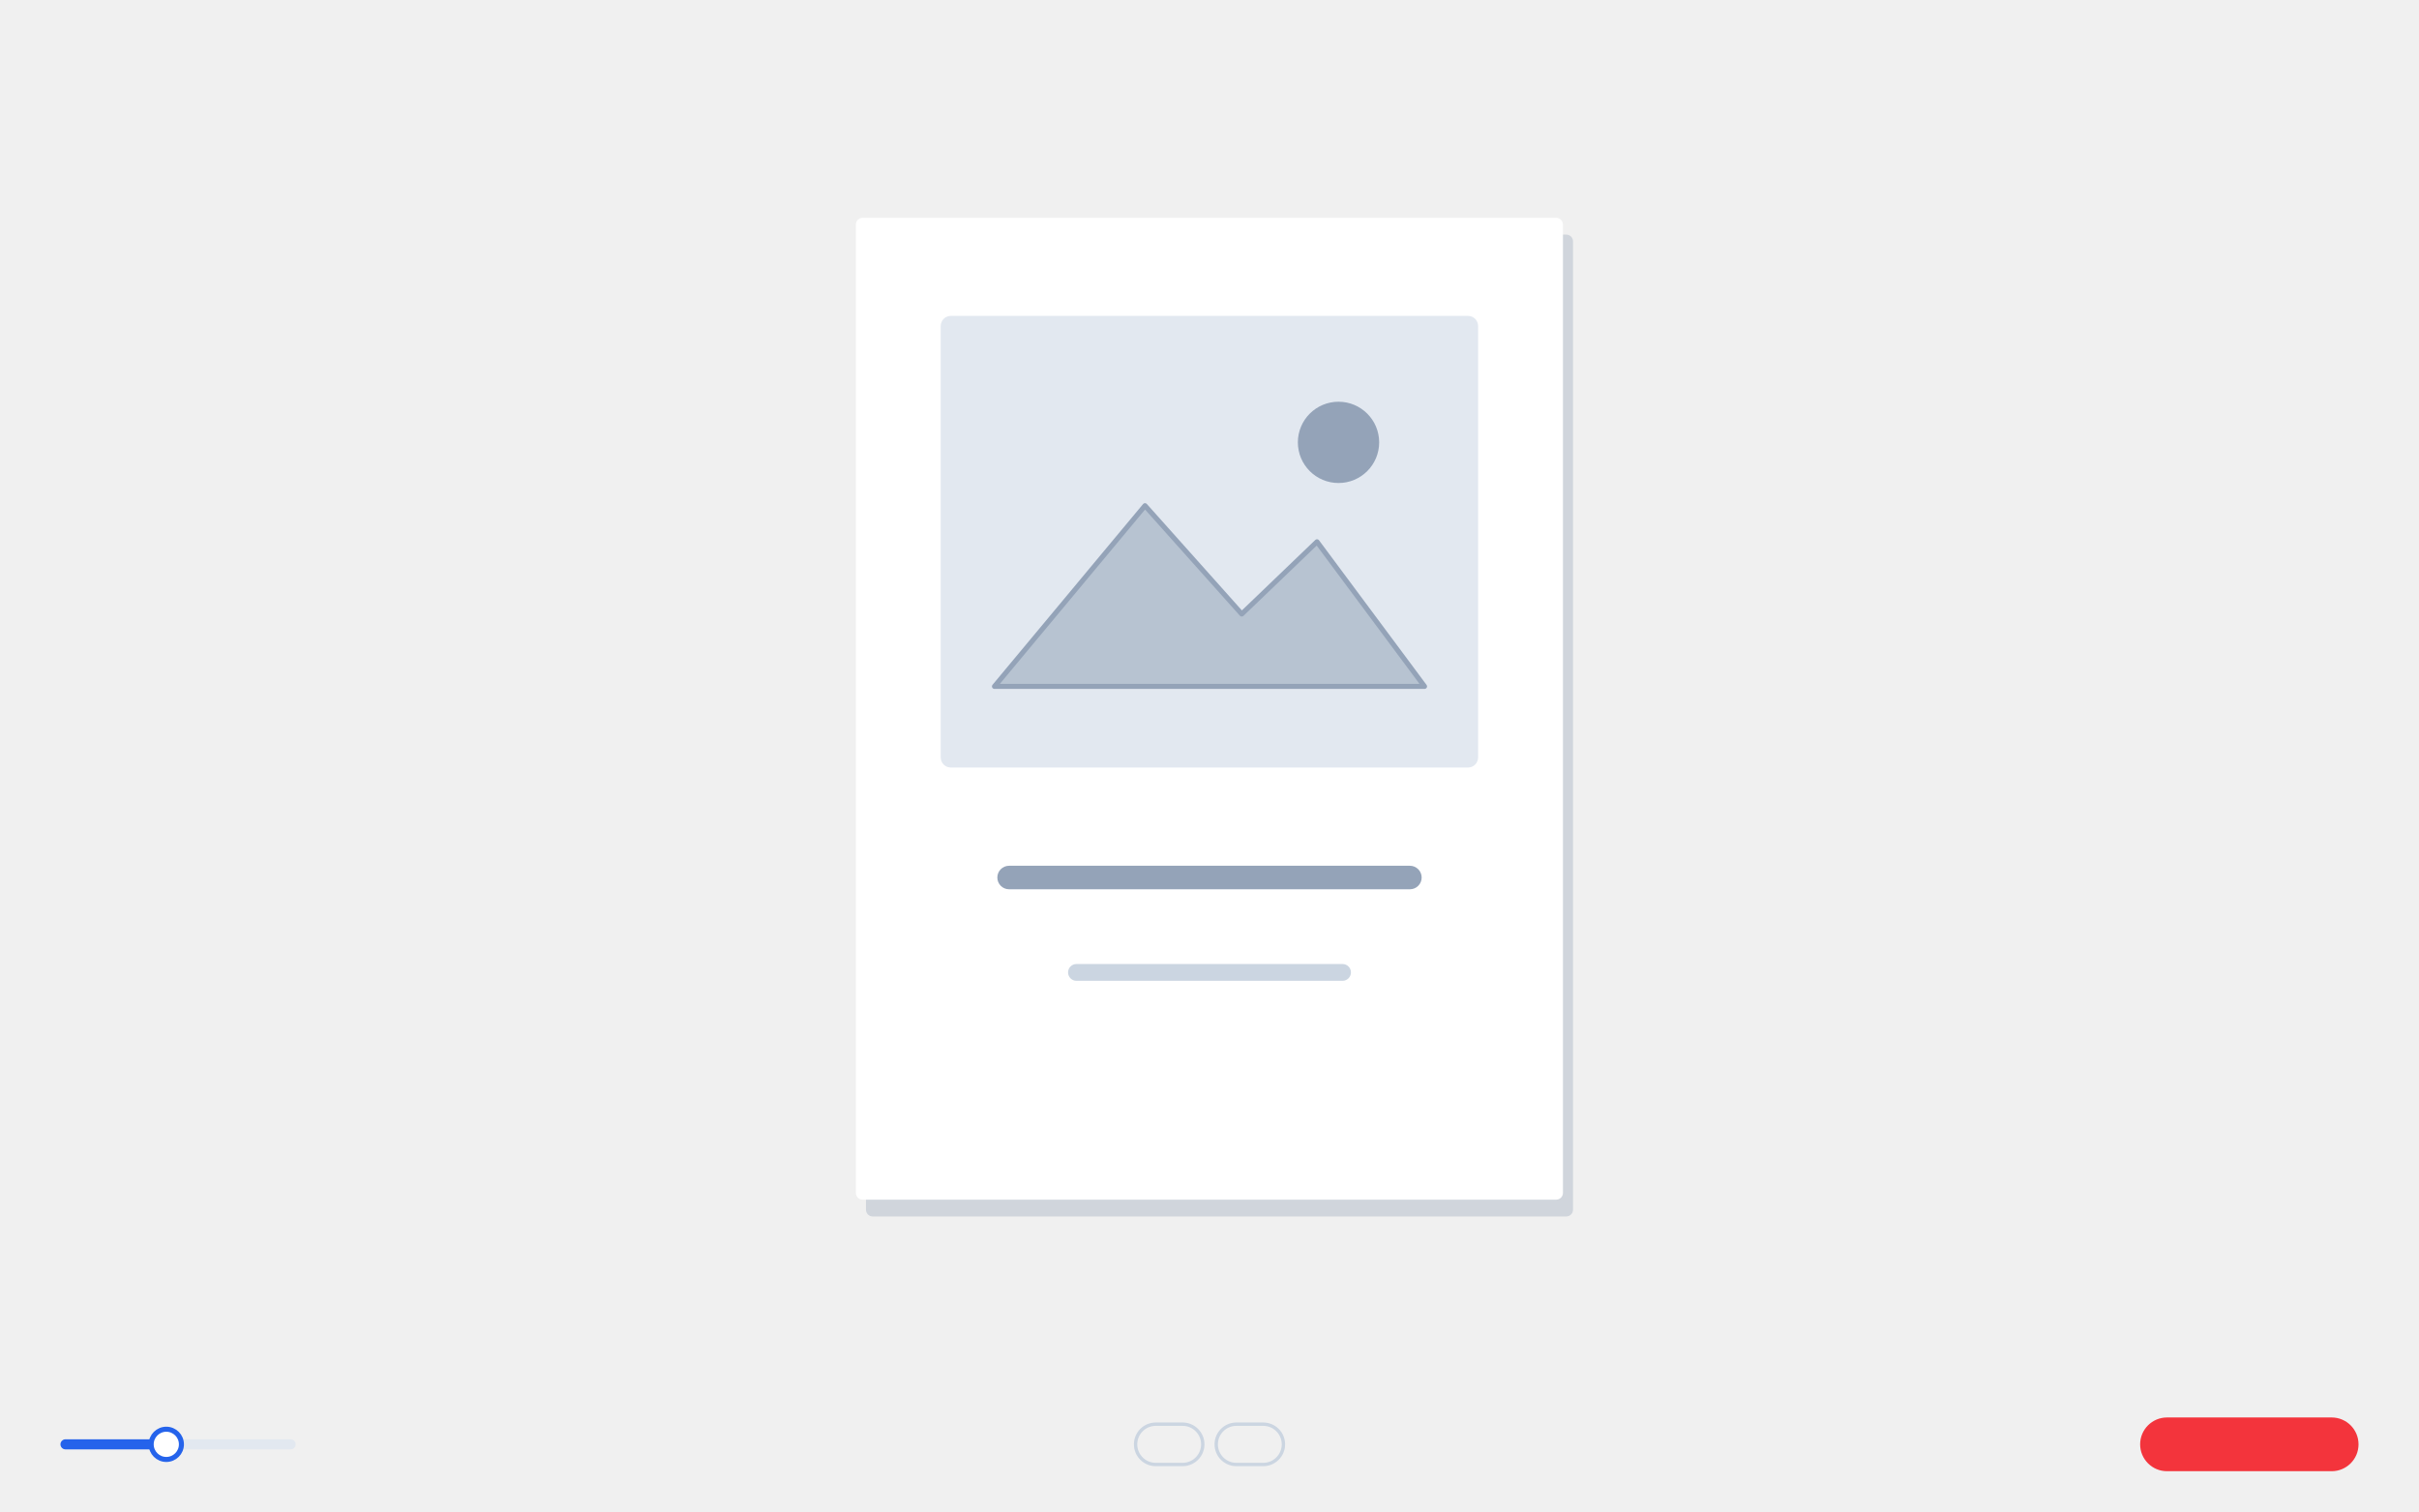
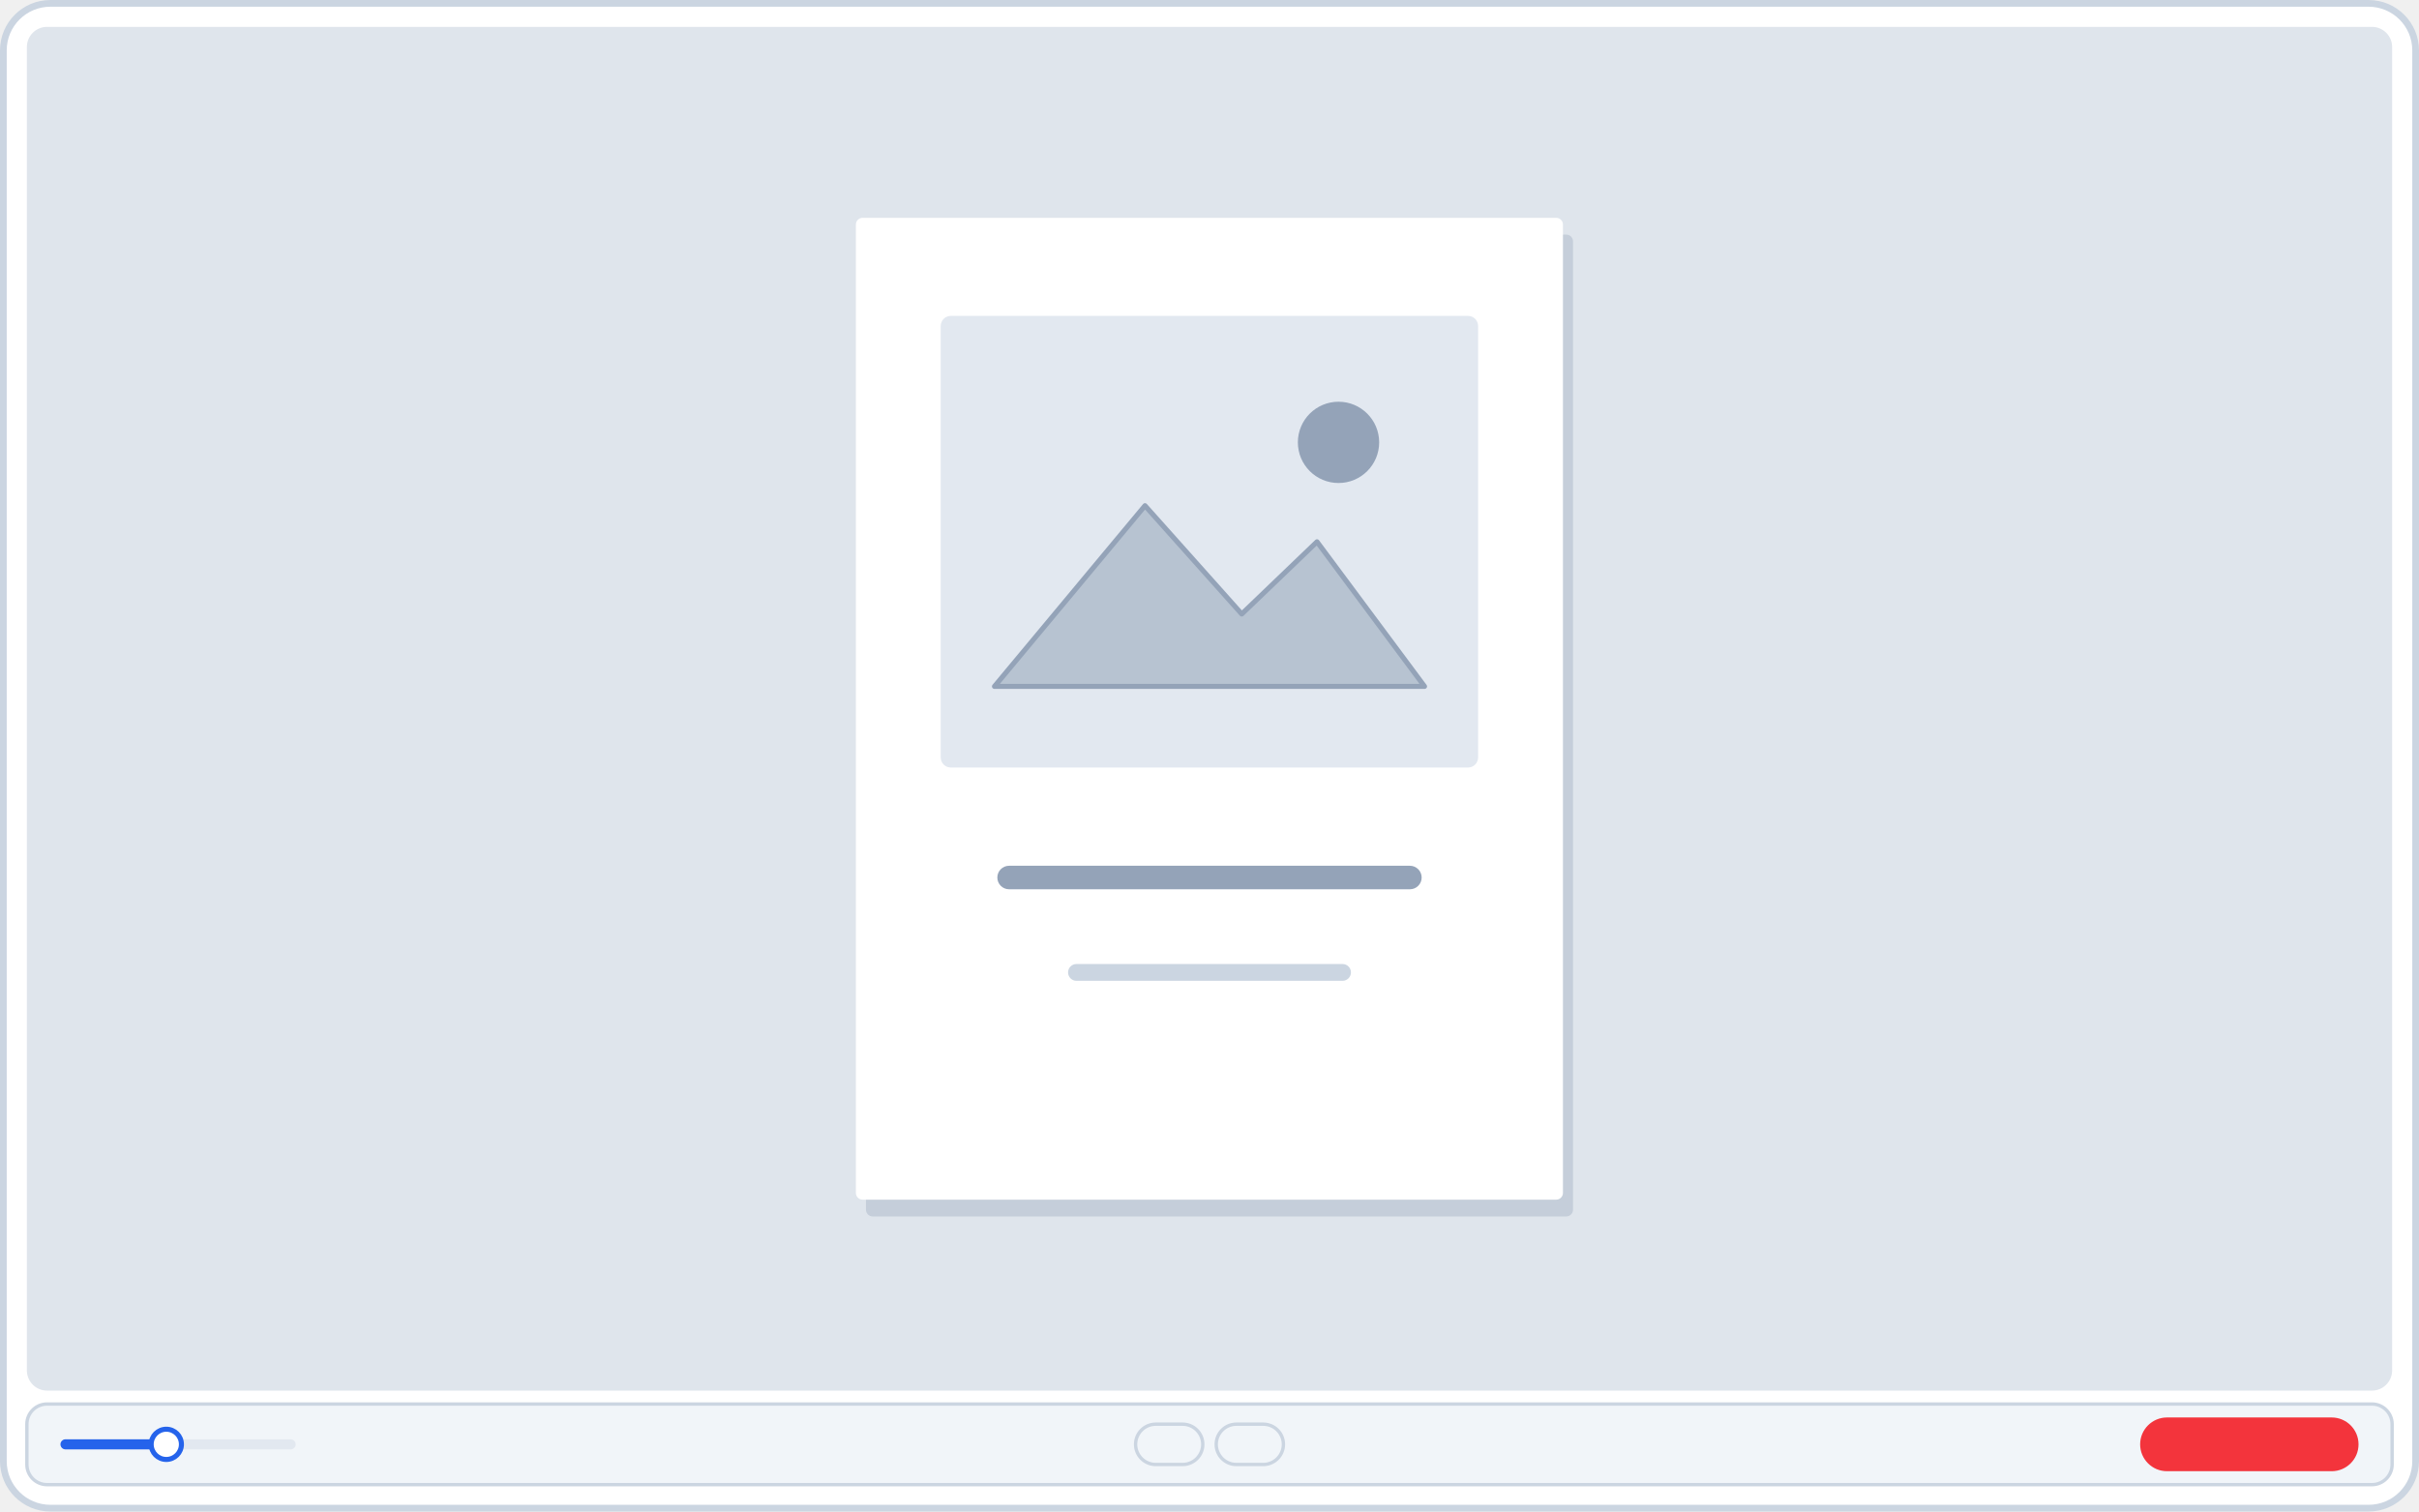
<svg xmlns="http://www.w3.org/2000/svg" viewBox="0 0 1440 900" role="img">
-   <rect x="2" y="2" rx="28" fill="#ffffff" stroke="#cbd5e1" stroke-width="4" />
+   <rect x="2" y="2" width="1436" height="896" rx="28" fill="#ffffff" stroke="#cbd5e1" stroke-width="4" />
  <g>
-     <rect x="16" y="16" rx="12" fill="#dfe5ec" />
+     <rect x="16" y="16" width="1408" height="812" rx="12" fill="#dfe5ec" />
    <rect x="515.5" y="139.7" width="420.9" height="584.6" rx="4" fill="#94a3b8" fill-opacity="0.35" />
    <rect x="509.5" y="129.7" width="420.9" height="584.6" rx="4" fill="#ffffff" />
    <rect x="560" y="188.1" width="319.9" height="268.9" rx="6" fill="#e2e8f0" />
    <path d="M592 408.7 L681.6 301.1 L739.2 365.6 L784 322.6 L848 408.7 Z" fill="#94a3b8" fill-opacity="0.55" stroke="#94a3b8" stroke-width="3" stroke-linejoin="round" />
    <circle cx="796.8" cy="263.4" r="24.2" fill="#94a3b8" />
    <rect x="593.7" y="515.5" width="252.6" height="14" rx="7" fill="#94a3b8" />
    <rect x="635.8" y="574" width="168.4" height="10" rx="5" fill="#cbd5e1" />
  </g>
  <g>
-     <rect x="16" y="836" rx="12" fill="#f1f5f9" stroke="#cbd5e1" stroke-width="2" />
+     <rect x="16" y="836" width="1408" height="48" rx="12" fill="#f1f5f9" stroke="#cbd5e1" stroke-width="2" />
    <rect x="36" y="857" width="140" height="6" rx="3" fill="#e2e8f0" />
    <rect x="36" y="857" width="63" height="6" rx="3" fill="#2563eb" />
    <circle cx="99" cy="860" r="9" fill="#ffffff" stroke="#2563eb" stroke-width="3" />
    <rect x="676" y="848" width="40" height="24" rx="12" fill="none" stroke="#cbd5e1" stroke-width="2" />
    <rect x="724" y="848" width="40" height="24" rx="12" fill="none" stroke="#cbd5e1" stroke-width="2" />
    <rect x="1274" y="844" width="130" height="32" rx="16" fill="#f3343c" />
  </g>
</svg>
